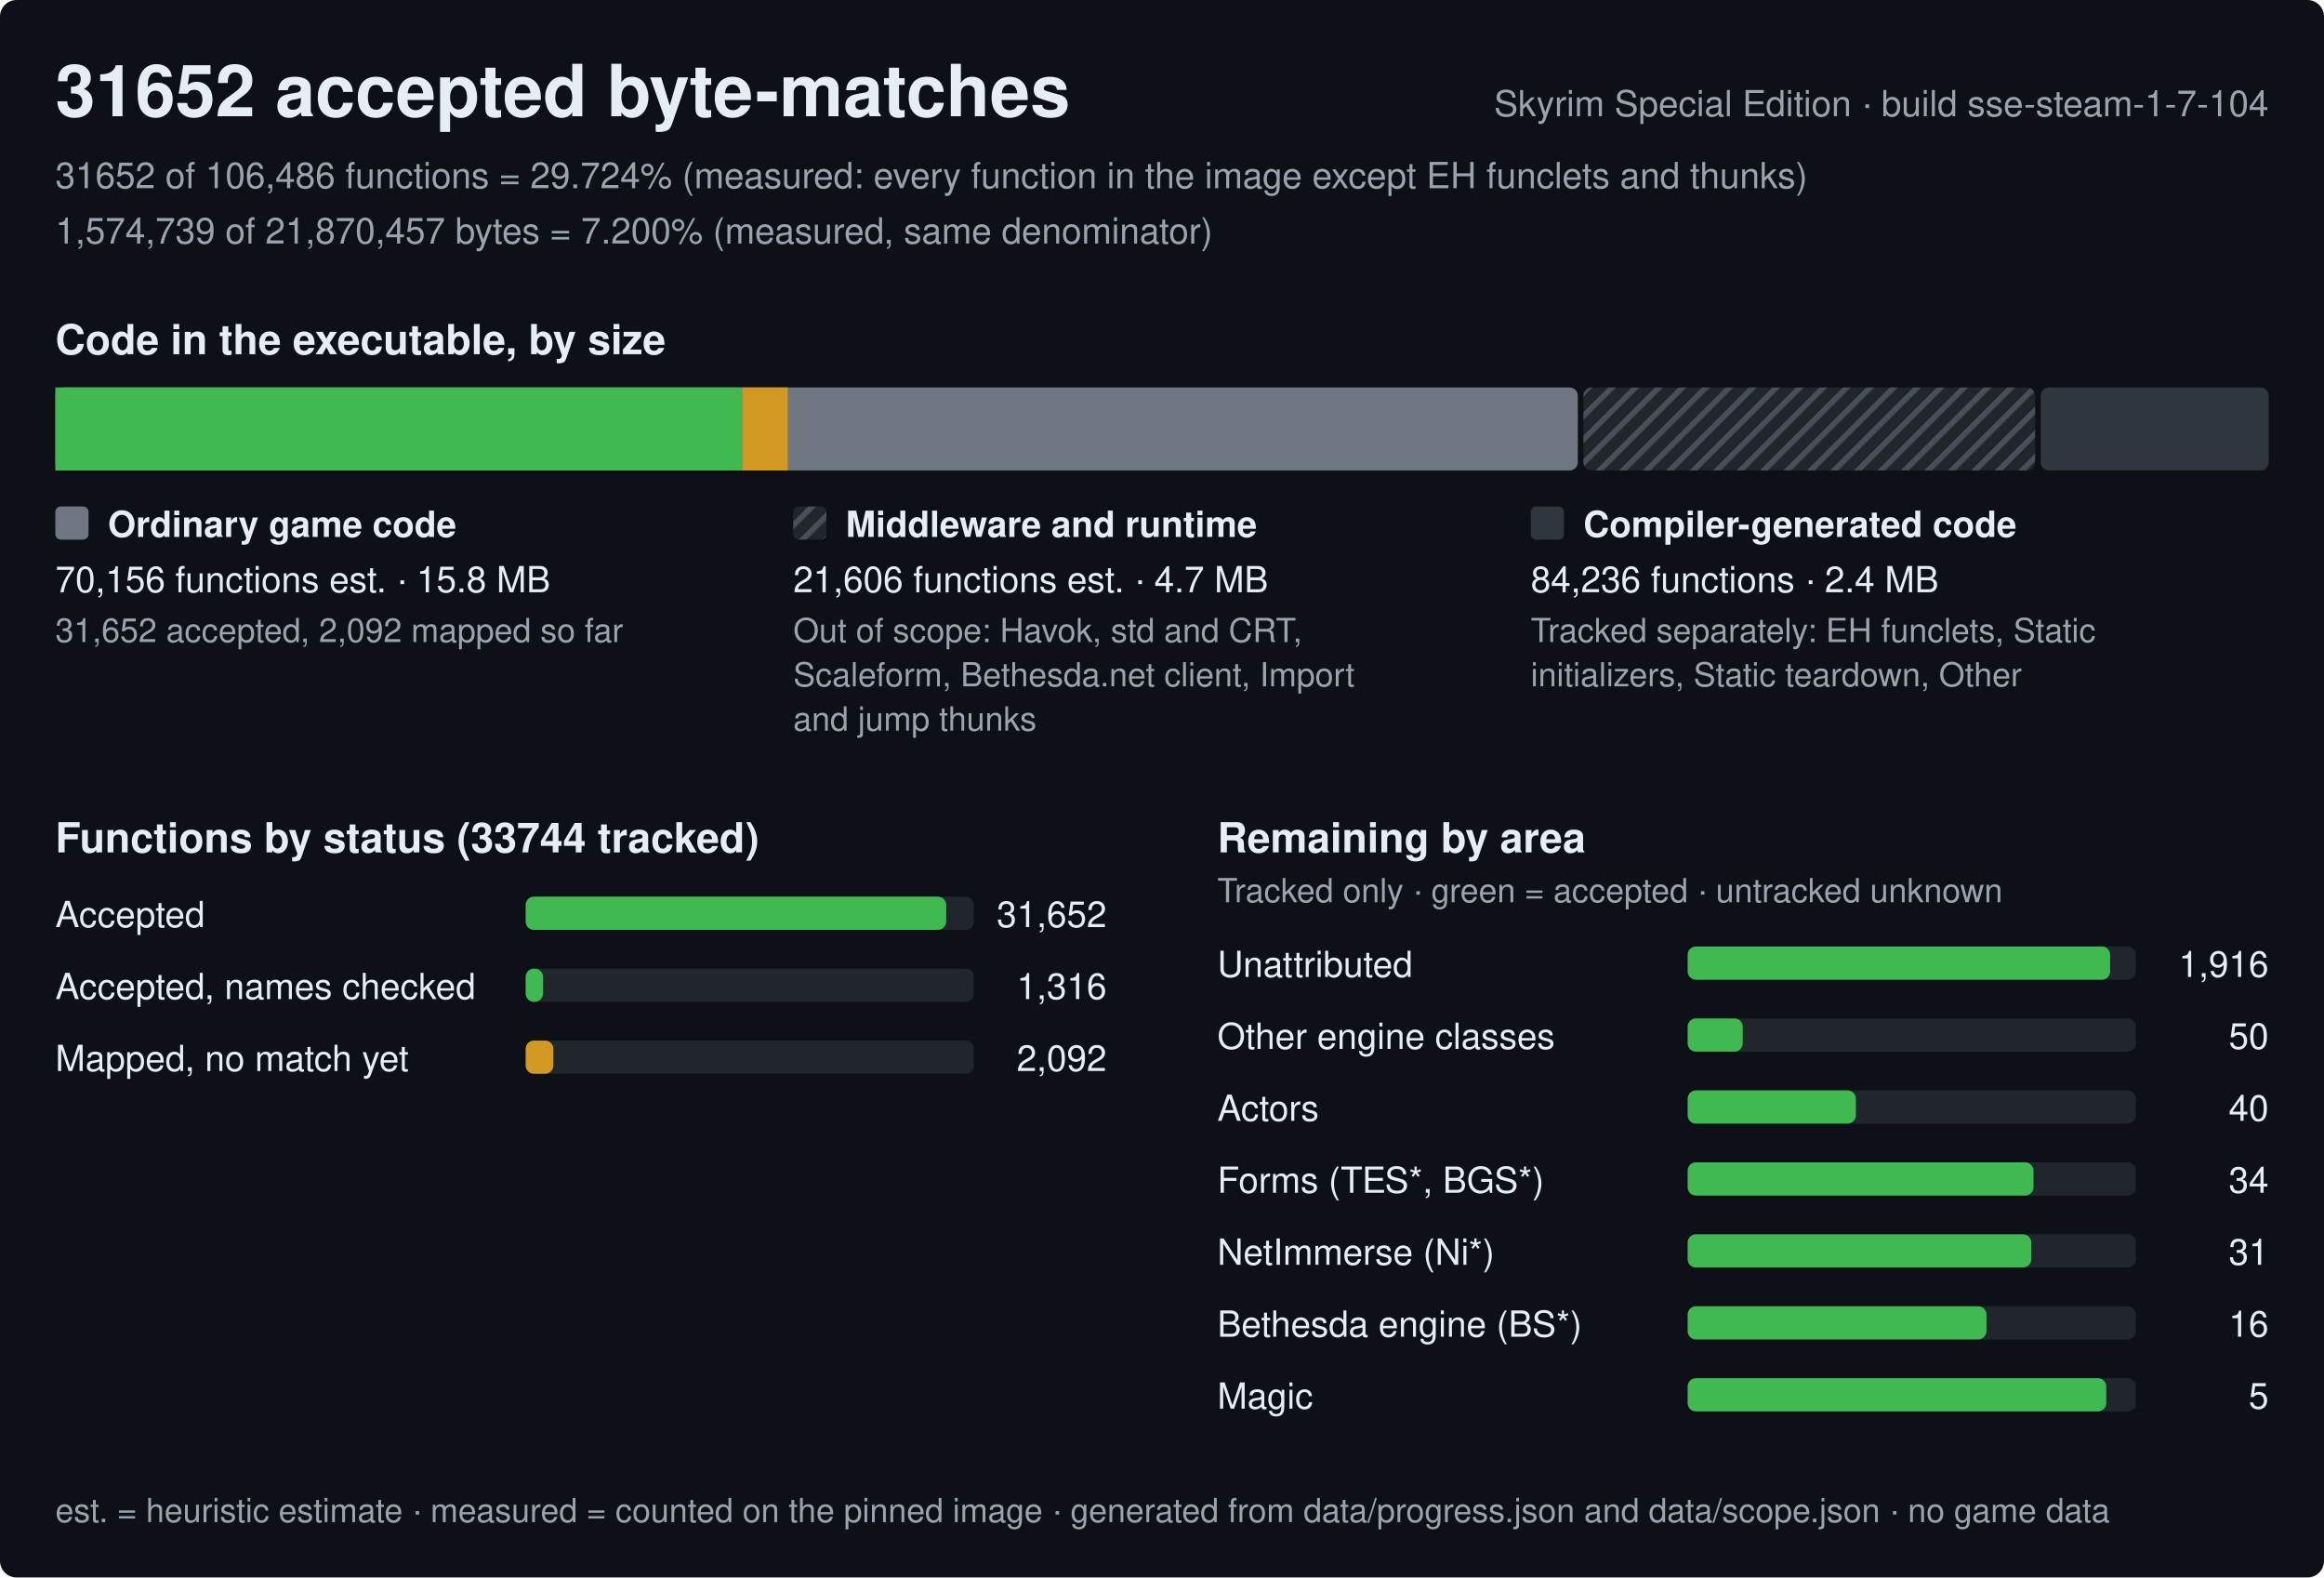
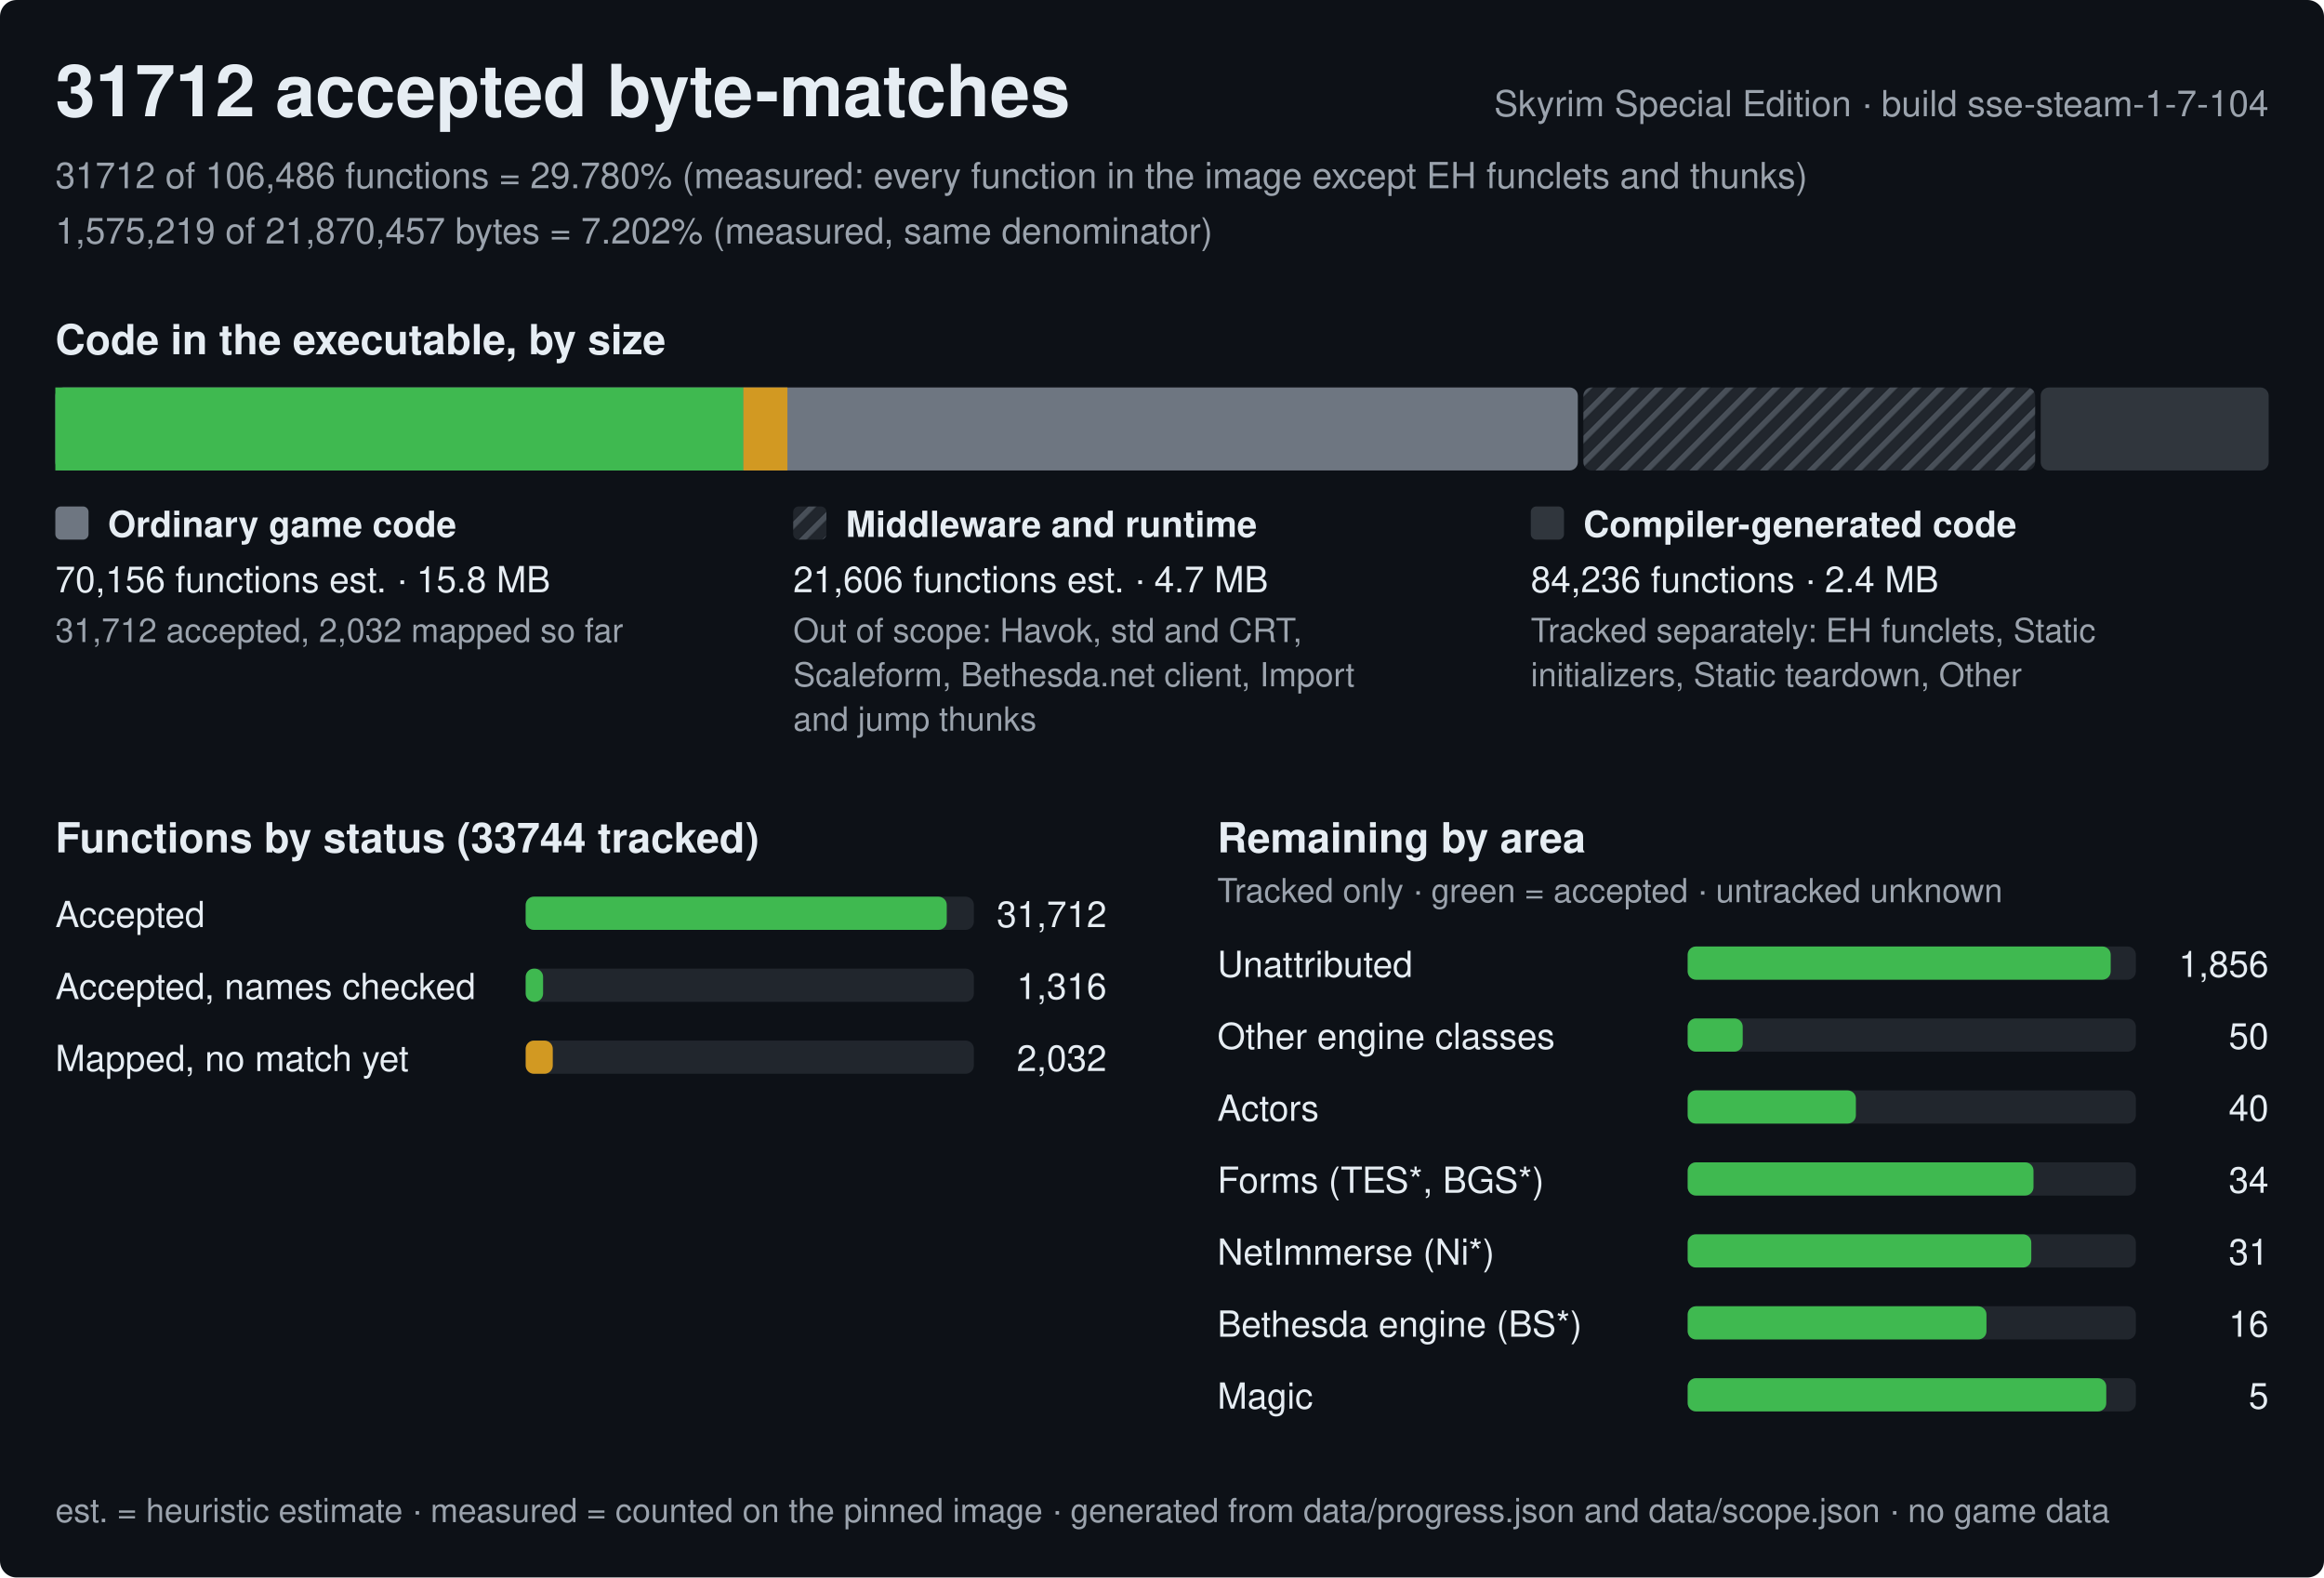
<svg xmlns="http://www.w3.org/2000/svg" width="840" height="570" viewBox="0 0 840 570" role="img" aria-label="Progress of the Skyrim Special Edition byte-matching reconstruction, build sse-steam-1-7-104">
  <style>text{font-family:-apple-system,BlinkMacSystemFont,'Segoe UI',Helvetica,Arial,sans-serif;fill:#e6edf3;white-space:pre}.h{font-size:26px;font-weight:600}.st{font-size:15px;font-weight:600}.lb{font-size:13px;font-weight:600}.bl{font-size:12px;font-weight:600;stroke:#0d1117;stroke-width:3px;paint-order:stroke;stroke-linejoin:round}.rl{font-size:13px}.fn{font-size:12px;fill:#9ba3ad}.mu{fill:#9ba3ad}</style>
  <defs>
    <pattern id="hx" width="6" height="6" patternUnits="userSpaceOnUse" patternTransform="rotate(45)">
      <rect width="6" height="6" fill="#21262d" />
      <rect width="2" height="6" fill="#484f58" />
    </pattern>
  </defs>
  <rect width="840" height="570" rx="6" fill="#0d1117" />
-   <text x="20" y="42" class="h">31652 accepted byte-matches</text>
+   <text x="20" y="42" class="h">31712 accepted byte-matches</text>
  <text x="820" y="42" class="rl mu" text-anchor="end">Skyrim Special Edition · build sse-steam-1-7-104</text>
-   <text x="20" y="68" class="rl mu">31652 of 106,486 functions = 29.724% (measured: every function in the image except EH funclets and thunks)</text>
-   <text x="20" y="88" class="rl mu">1,574,739 of 21,870,457 bytes = 7.200% (measured, same denominator)</text>
+   <text x="20" y="68" class="rl mu">31712 of 106,486 functions = 29.780% (measured: every function in the image except EH funclets and thunks)</text>
+   <text x="20" y="88" class="rl mu">1,575,219 of 21,870,457 bytes = 7.202% (measured, same denominator)</text>
  <text x="20" y="128" class="st">Code in the executable, by size</text>
  <rect x="20" y="140" width="550.3" height="30" rx="3" fill="#6e7681" />
-   <rect x="20" y="140" width="248.3" height="30" fill="#3fb950" />
-   <rect x="268.3" y="140" width="16.4" height="30" fill="#d29922" />
+   <rect x="20" y="140" width="248.7" height="30" fill="#3fb950" />
+   <rect x="268.7" y="140" width="15.9" height="30" fill="#d29922" />
  <rect x="572.3" y="140" width="163.3" height="30" rx="3" fill="url(#hx)" />
  <rect x="737.6" y="140" width="82.4" height="30" rx="3" fill="#30363d" />
  <rect x="20" y="183" width="12" height="12" rx="2" fill="#6e7681" />
  <text x="39" y="194" class="lb">Ordinary game code</text>
  <text x="20" y="214" class="rl">70,156 functions est. · 15.8 MB</text>
-   <text x="20" y="232" class="fn">31,652 accepted, 2,092 mapped so far</text>
+   <text x="20" y="232" class="fn">31,712 accepted, 2,032 mapped so far</text>
  <rect x="286.7" y="183" width="12" height="12" rx="2" fill="url(#hx)" />
  <text x="305.7" y="194" class="lb">Middleware and runtime</text>
  <text x="286.7" y="214" class="rl">21,606 functions est. · 4.7 MB</text>
  <text x="286.7" y="232" class="fn">Out of scope: Havok, std and CRT,</text>
  <text x="286.7" y="248" class="fn">Scaleform, Bethesda.net client, Import</text>
  <text x="286.7" y="264" class="fn">and jump thunks</text>
  <rect x="553.3" y="183" width="12" height="12" rx="2" fill="#30363d" />
  <text x="572.3" y="194" class="lb">Compiler-generated code</text>
  <text x="553.3" y="214" class="rl">84,236 functions · 2.4 MB</text>
  <text x="553.3" y="232" class="fn">Tracked separately: EH funclets, Static</text>
  <text x="553.3" y="248" class="fn">initializers, Static teardown, Other</text>
  <text x="20" y="308" class="st">Functions by status (33744 tracked)</text>
  <text x="20" y="335" class="rl">Accepted</text>
  <rect x="190" y="324" width="162.0" height="12" rx="3" fill="#21262d" />
-   <rect x="190" y="324" width="152" height="12" rx="3" fill="#3fb950" />
-   <text x="400.0" y="335" class="rl" text-anchor="end">31,652</text>
+   <rect x="190" y="324" width="152.2" height="12" rx="3" fill="#3fb950" />
+   <text x="400.0" y="335" class="rl" text-anchor="end">31,712</text>
  <text x="20" y="361" class="rl">Accepted, names checked</text>
  <rect x="190" y="350" width="162.0" height="12" rx="3" fill="#21262d" />
  <rect x="190" y="350" width="6.3" height="12" rx="3" fill="#3fb950" />
  <text x="400.0" y="361" class="rl" text-anchor="end">1,316</text>
  <text x="20" y="387" class="rl">Mapped, no match yet</text>
  <rect x="190" y="376" width="162.0" height="12" rx="3" fill="#21262d" />
-   <rect x="190" y="376" width="10" height="12" rx="3" fill="#d29922" />
-   <text x="400.0" y="387" class="rl" text-anchor="end">2,092</text>
+   <rect x="190" y="376" width="9.8" height="12" rx="3" fill="#d29922" />
+   <text x="400.0" y="387" class="rl" text-anchor="end">2,032</text>
  <text x="440.0" y="308" class="st">Remaining by area</text>
  <text x="440.0" y="326" class="fn">Tracked only · green = accepted · untracked unknown</text>
  <text x="440.0" y="353" class="rl">Unattributed</text>
  <rect x="610.0" y="342" width="162.0" height="12" rx="3" fill="#21262d" />
-   <rect x="610.0" y="342" width="152.7" height="12" rx="3" fill="#3fb950" />
-   <text x="820.0" y="353" class="rl" text-anchor="end">1,916</text>
+   <rect x="610.0" y="342" width="152.9" height="12" rx="3" fill="#3fb950" />
+   <text x="820.0" y="353" class="rl" text-anchor="end">1,856</text>
  <text x="440.0" y="379" class="rl">Other engine classes</text>
  <rect x="610.0" y="368" width="162.0" height="12" rx="3" fill="#21262d" />
  <rect x="610.0" y="368" width="19.9" height="12" rx="3" fill="#3fb950" />
  <text x="820.0" y="379" class="rl" text-anchor="end">50</text>
  <text x="440.0" y="405" class="rl">Actors</text>
  <rect x="610.0" y="394" width="162.0" height="12" rx="3" fill="#21262d" />
  <rect x="610.0" y="394" width="60.8" height="12" rx="3" fill="#3fb950" />
  <text x="820.0" y="405" class="rl" text-anchor="end">40</text>
  <text x="440.0" y="431" class="rl">Forms (TES*, BGS*)</text>
  <rect x="610.0" y="420" width="162.0" height="12" rx="3" fill="#21262d" />
  <rect x="610.0" y="420" width="125" height="12" rx="3" fill="#3fb950" />
  <text x="820.0" y="431" class="rl" text-anchor="end">34</text>
  <text x="440.0" y="457" class="rl">NetImmerse (Ni*)</text>
  <rect x="610.0" y="446" width="162.0" height="12" rx="3" fill="#21262d" />
  <rect x="610.0" y="446" width="124.2" height="12" rx="3" fill="#3fb950" />
  <text x="820.0" y="457" class="rl" text-anchor="end">31</text>
  <text x="440.0" y="483" class="rl">Bethesda engine (BS*)</text>
  <rect x="610.0" y="472" width="162.0" height="12" rx="3" fill="#21262d" />
  <rect x="610.0" y="472" width="108" height="12" rx="3" fill="#3fb950" />
  <text x="820.0" y="483" class="rl" text-anchor="end">16</text>
  <text x="440.0" y="509" class="rl">Magic</text>
  <rect x="610.0" y="498" width="162.0" height="12" rx="3" fill="#21262d" />
  <rect x="610.0" y="498" width="151.3" height="12" rx="3" fill="#3fb950" />
  <text x="820.0" y="509" class="rl" text-anchor="end">5</text>
  <text x="20" y="550" class="fn">est. = heuristic estimate · measured = counted on the pinned image · generated from data/progress.json and data/scope.json · no game data</text>
</svg>
